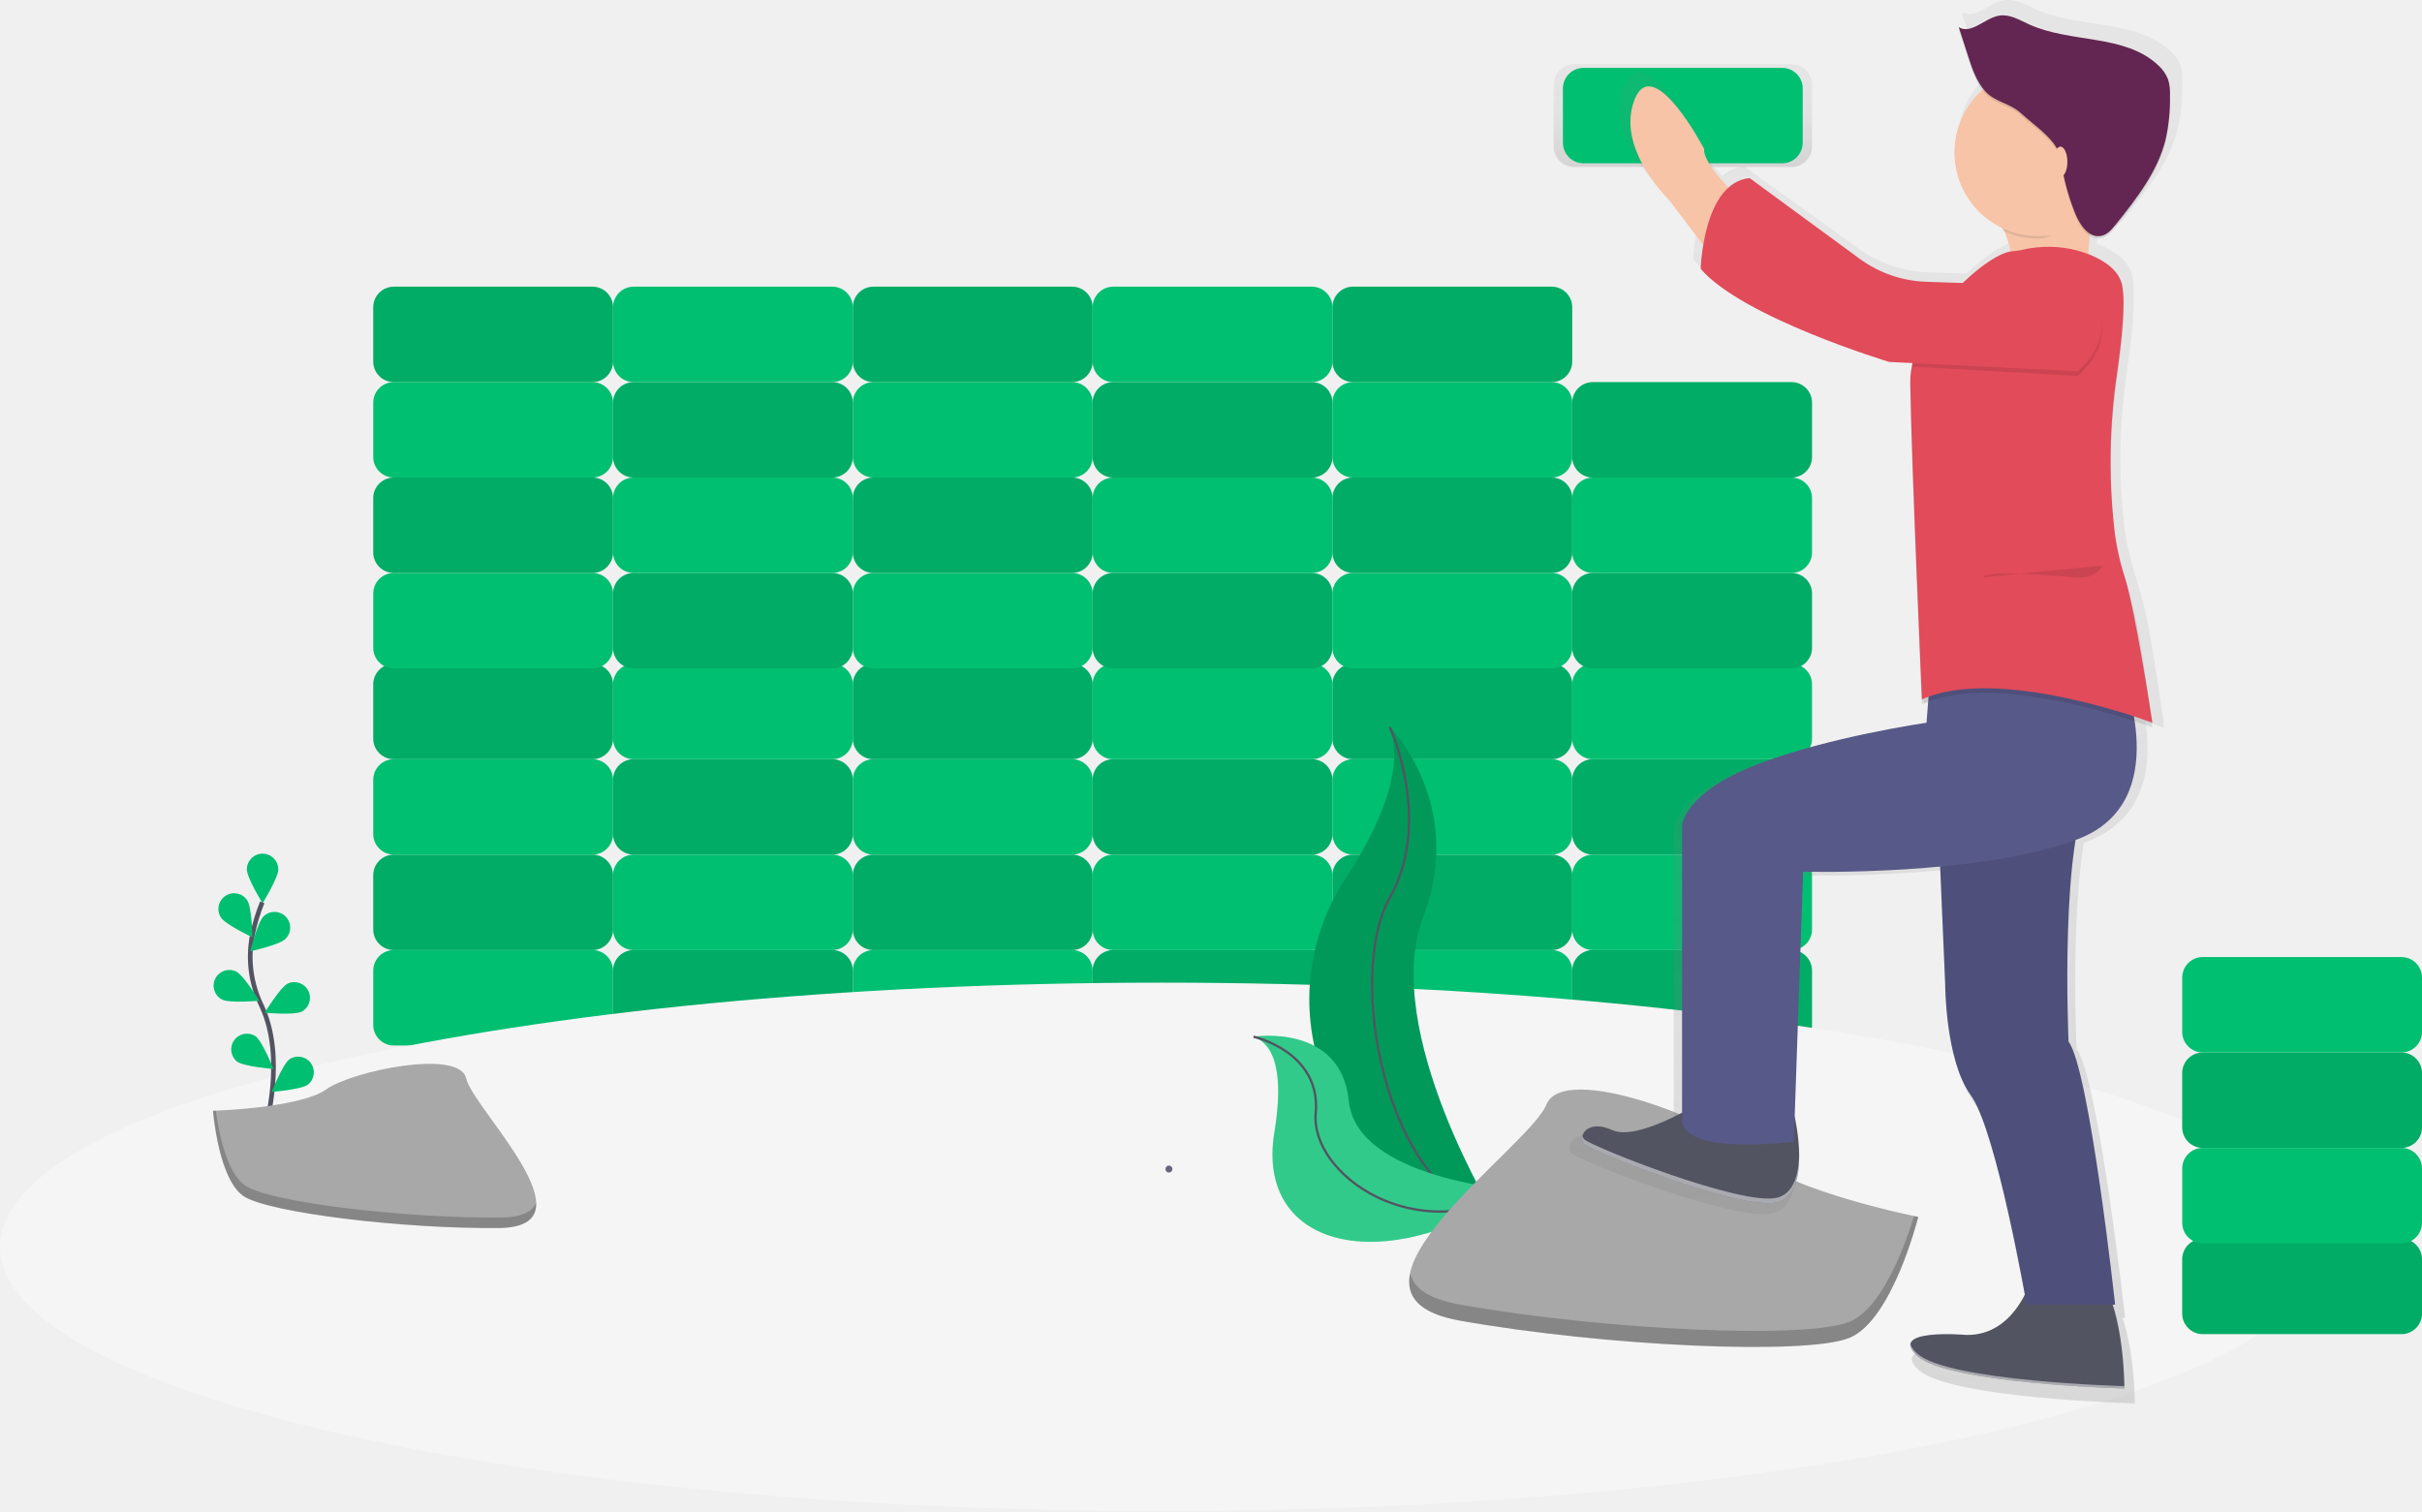
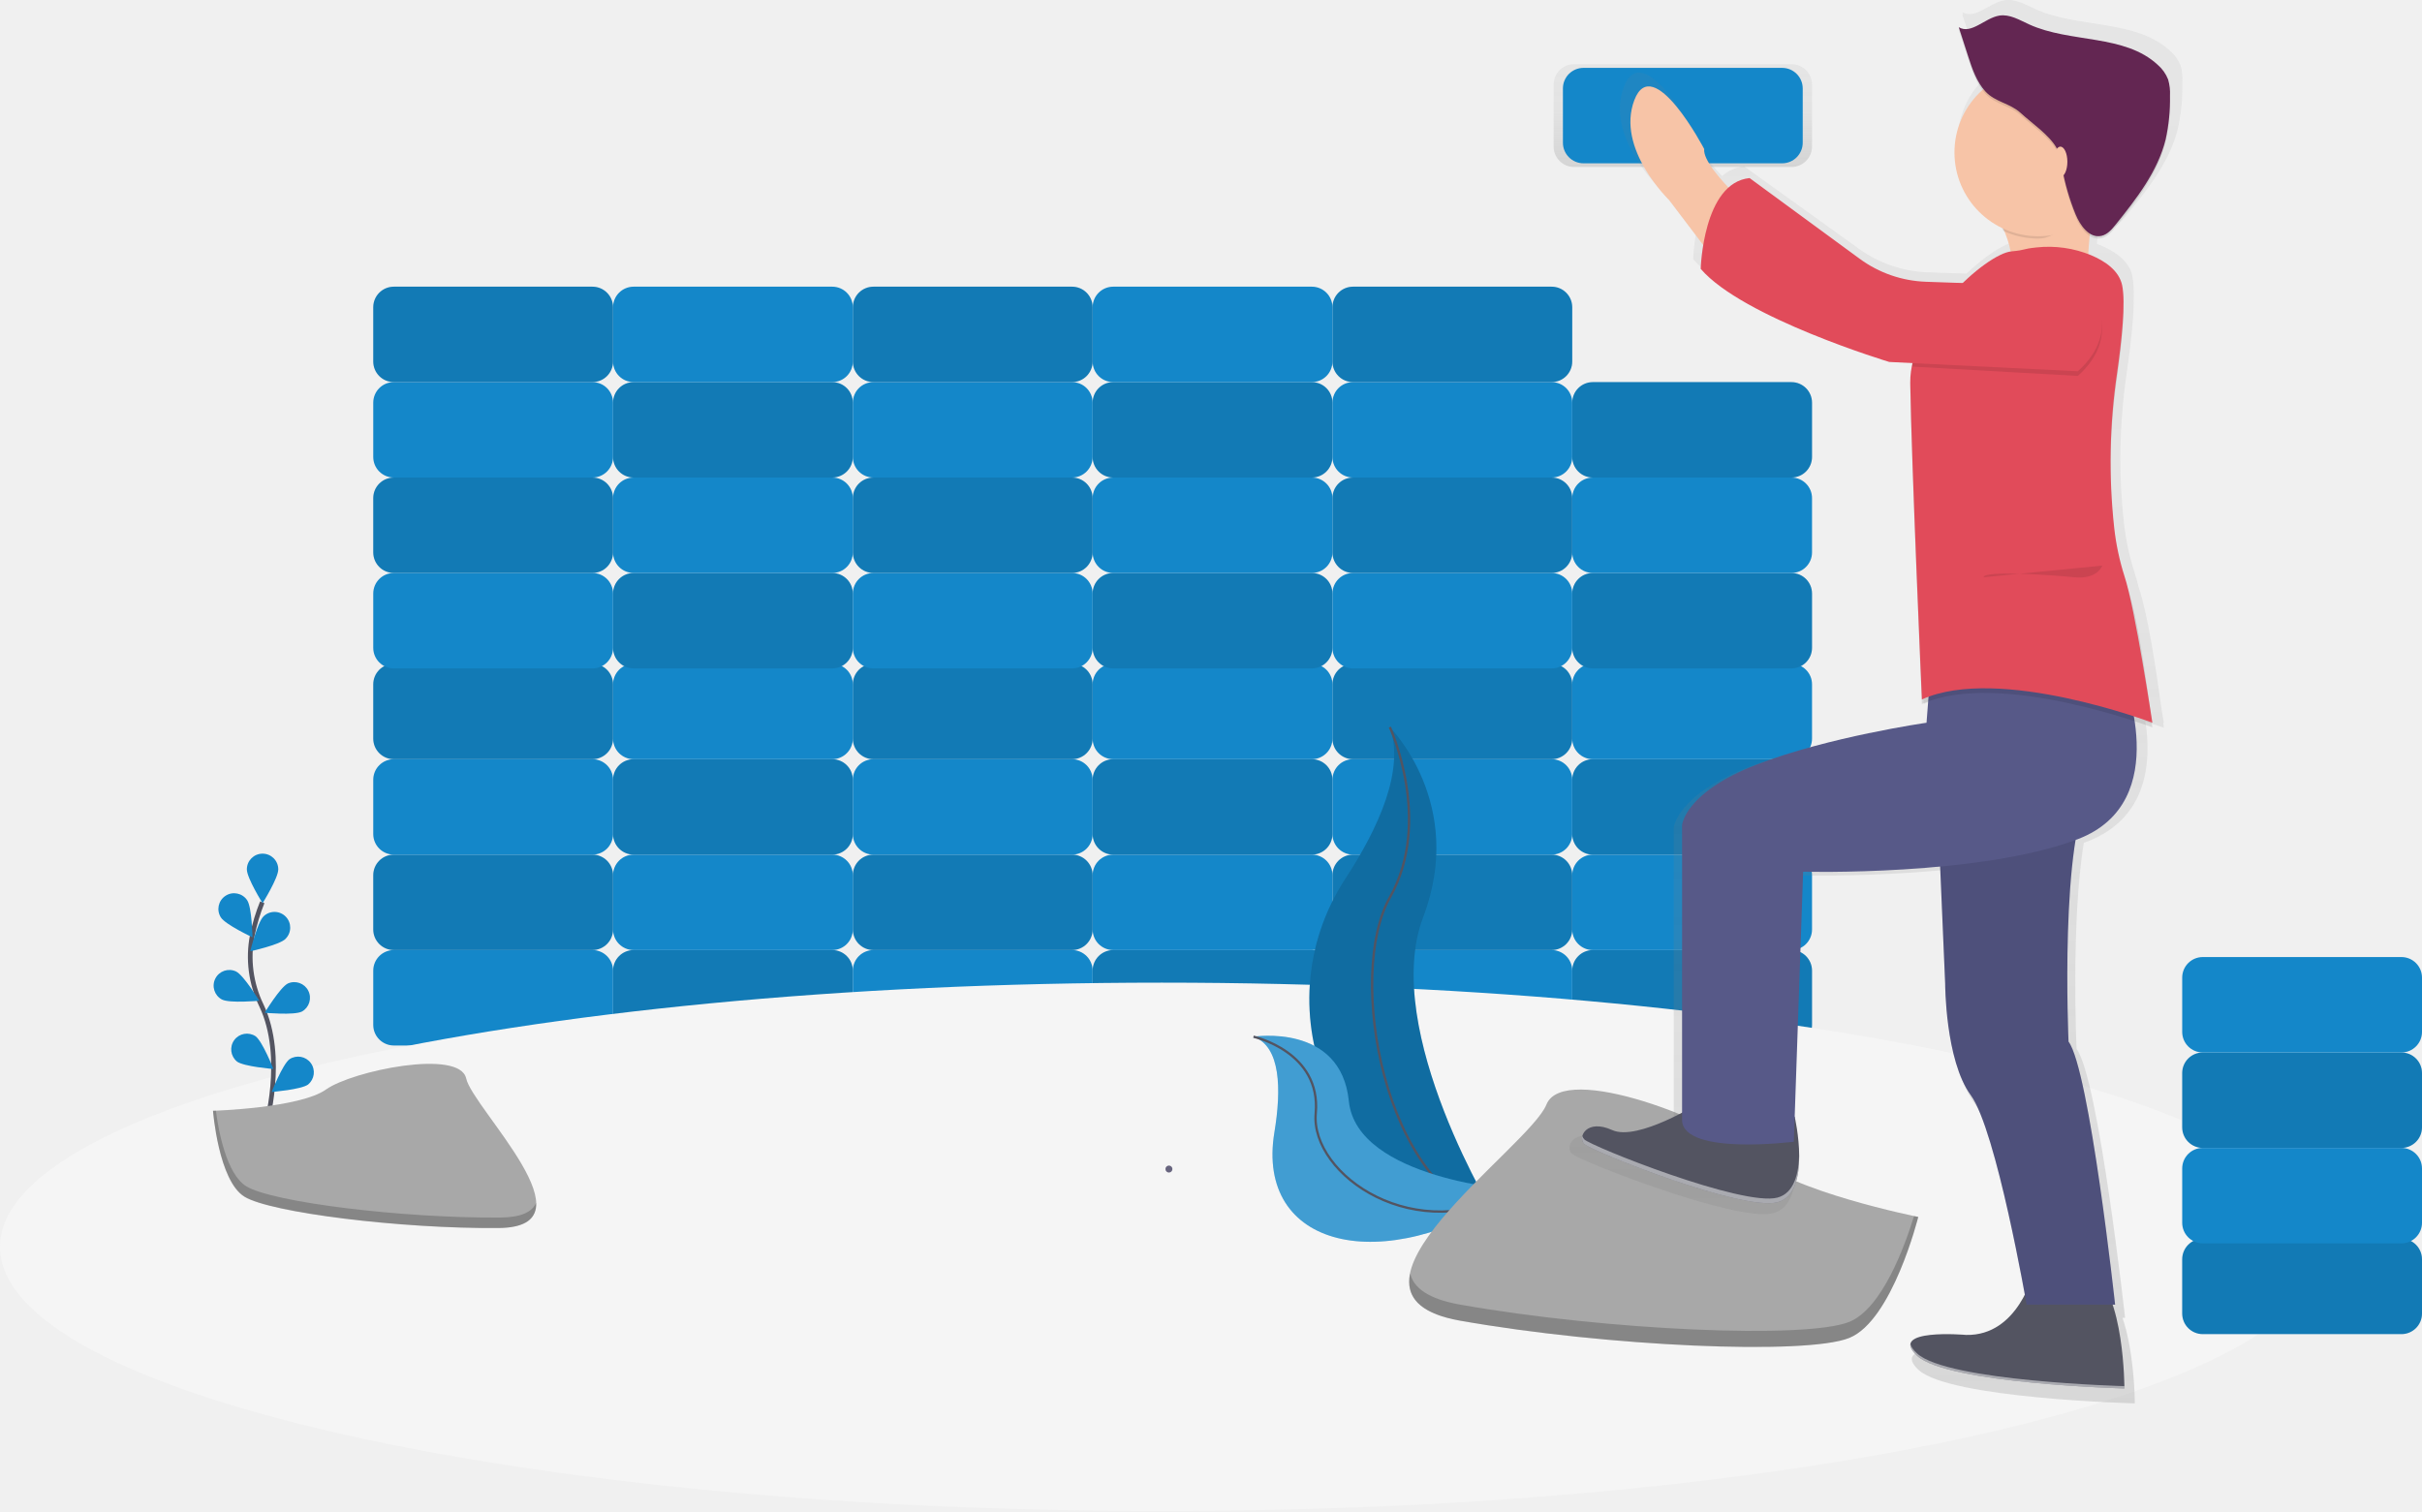
<svg xmlns="http://www.w3.org/2000/svg" xmlns:xlink="http://www.w3.org/1999/xlink" id="55370fff-d7e2-4a7c-8080-55f1e259b78c" data-name="Layer 1" width="1040.32" height="649.16" viewBox="0 0 1040.32 649.16">
  <defs>
    <linearGradient id="e2bf1f7d-47c1-4d5e-a8e7-eb090eb66cd5" x1="722.82" y1="71.75" x2="722.82" y2="27.57" gradientUnits="userSpaceOnUse">
      <stop offset="0" stop-color="gray" stop-opacity="0.25" />
      <stop offset="0.54" stop-color="gray" stop-opacity="0.12" />
      <stop offset="1" stop-color="gray" stop-opacity="0.1" />
    </linearGradient>
    <linearGradient id="a3595478-8223-4729-894e-2a36a16c8458" x1="885.66" y1="728.42" x2="885.66" y2="125.42" xlink:href="#e2bf1f7d-47c1-4d5e-a8e7-eb090eb66cd5" />
  </defs>
-   <rect x="160.32" y="408.16" width="103" height="41" rx="8.84" ry="8.84" fill="#01bf71" />
-   <rect x="263.32" y="408.16" width="103" height="41" rx="8.84" ry="8.84" fill="#01bf71" />
+   <rect x="160.32" y="408.16" width="103" height="41" rx="8.84" ry="8.84" fill="#1487C9" />
+   <rect x="263.32" y="408.16" width="103" height="41" rx="8.84" ry="8.84" fill="#1487C9" />
  <rect x="263.32" y="408.16" width="103" height="41" rx="8.84" ry="8.84" opacity="0.1" />
-   <rect x="366.32" y="408.16" width="103" height="41" rx="8.84" ry="8.84" fill="#01bf71" />
-   <rect x="469.32" y="408.16" width="103" height="41" rx="8.84" ry="8.84" fill="#01bf71" />
+   <rect x="366.32" y="408.16" width="103" height="41" rx="8.84" ry="8.84" fill="#1487C9" />
+   <rect x="469.32" y="408.16" width="103" height="41" rx="8.84" ry="8.84" fill="#1487C9" />
  <rect x="469.32" y="408.16" width="103" height="41" rx="8.84" ry="8.84" opacity="0.1" />
-   <rect x="572.32" y="408.16" width="103" height="41" rx="8.84" ry="8.84" fill="#01bf71" />
-   <rect x="675.32" y="408.16" width="103" height="41" rx="8.84" ry="8.84" fill="#01bf71" />
+   <rect x="572.32" y="408.16" width="103" height="41" rx="8.84" ry="8.84" fill="#1487C9" />
+   <rect x="675.32" y="408.16" width="103" height="41" rx="8.84" ry="8.84" fill="#1487C9" />
  <rect x="675.32" y="408.16" width="103" height="41" rx="8.84" ry="8.84" opacity="0.1" />
-   <rect x="755.16" y="492.58" width="103" height="41" rx="8.84" ry="8.84" transform="translate(1533.48 900.74) rotate(-180)" fill="#01bf71" />
-   <rect x="652.16" y="492.58" width="103" height="41" rx="8.84" ry="8.84" transform="translate(1327.48 900.74) rotate(-180)" fill="#01bf71" />
+   <rect x="755.16" y="492.58" width="103" height="41" rx="8.84" ry="8.84" transform="translate(1533.48 900.74) rotate(-180)" fill="#1487C9" />
+   <rect x="652.16" y="492.58" width="103" height="41" rx="8.84" ry="8.84" transform="translate(1327.48 900.74) rotate(-180)" fill="#1487C9" />
  <rect x="652.16" y="492.58" width="103" height="41" rx="8.84" ry="8.84" transform="translate(1327.48 900.74) rotate(-180)" opacity="0.1" />
-   <rect x="549.16" y="492.58" width="103" height="41" rx="8.84" ry="8.84" transform="translate(1121.48 900.74) rotate(-180)" fill="#01bf71" />
-   <rect x="446.16" y="492.58" width="103" height="41" rx="8.84" ry="8.84" transform="translate(915.48 900.74) rotate(-180)" fill="#01bf71" />
+   <rect x="549.16" y="492.58" width="103" height="41" rx="8.84" ry="8.84" transform="translate(1121.48 900.74) rotate(-180)" fill="#1487C9" />
+   <rect x="446.16" y="492.58" width="103" height="41" rx="8.84" ry="8.84" transform="translate(915.48 900.74) rotate(-180)" fill="#1487C9" />
  <rect x="446.16" y="492.58" width="103" height="41" rx="8.84" ry="8.84" transform="translate(915.48 900.74) rotate(-180)" opacity="0.1" />
-   <rect x="343.16" y="492.58" width="103" height="41" rx="8.84" ry="8.84" transform="translate(709.48 900.74) rotate(-180)" fill="#01bf71" />
-   <rect x="240.16" y="492.58" width="103" height="41" rx="8.84" ry="8.84" transform="translate(503.48 900.74) rotate(-180)" fill="#01bf71" />
+   <rect x="343.16" y="492.58" width="103" height="41" rx="8.84" ry="8.84" transform="translate(709.48 900.74) rotate(-180)" fill="#1487C9" />
+   <rect x="240.16" y="492.58" width="103" height="41" rx="8.84" ry="8.84" transform="translate(503.48 900.74) rotate(-180)" fill="#1487C9" />
  <rect x="240.16" y="492.58" width="103" height="41" rx="8.84" ry="8.84" transform="translate(503.48 900.74) rotate(-180)" opacity="0.1" />
-   <rect x="160.32" y="326.16" width="103" height="41" rx="8.84" ry="8.84" fill="#01bf71" />
-   <rect x="263.32" y="326.16" width="103" height="41" rx="8.84" ry="8.84" fill="#01bf71" />
+   <rect x="160.32" y="326.16" width="103" height="41" rx="8.84" ry="8.84" fill="#1487C9" />
+   <rect x="263.32" y="326.16" width="103" height="41" rx="8.84" ry="8.84" fill="#1487C9" />
  <rect x="263.32" y="326.16" width="103" height="41" rx="8.84" ry="8.84" opacity="0.1" />
-   <rect x="366.32" y="326.16" width="103" height="41" rx="8.84" ry="8.84" fill="#01bf71" />
-   <rect x="469.32" y="326.16" width="103" height="41" rx="8.84" ry="8.84" fill="#01bf71" />
+   <rect x="366.32" y="326.16" width="103" height="41" rx="8.84" ry="8.84" fill="#1487C9" />
+   <rect x="469.32" y="326.16" width="103" height="41" rx="8.84" ry="8.84" fill="#1487C9" />
  <rect x="469.32" y="326.16" width="103" height="41" rx="8.84" ry="8.84" opacity="0.1" />
-   <rect x="572.32" y="326.16" width="103" height="41" rx="8.84" ry="8.84" fill="#01bf71" />
-   <rect x="675.32" y="326.16" width="103" height="41" rx="8.84" ry="8.84" fill="#01bf71" />
+   <rect x="572.32" y="326.16" width="103" height="41" rx="8.84" ry="8.84" fill="#1487C9" />
+   <rect x="675.32" y="326.16" width="103" height="41" rx="8.84" ry="8.84" fill="#1487C9" />
  <rect x="675.32" y="326.16" width="103" height="41" rx="8.84" ry="8.84" opacity="0.1" />
-   <rect x="755.16" y="410.58" width="103" height="41" rx="8.84" ry="8.84" transform="translate(1533.48 736.74) rotate(-180)" fill="#01bf71" />
-   <rect x="652.16" y="410.58" width="103" height="41" rx="8.84" ry="8.84" transform="translate(1327.48 736.74) rotate(-180)" fill="#01bf71" />
+   <rect x="755.16" y="410.58" width="103" height="41" rx="8.84" ry="8.84" transform="translate(1533.48 736.74) rotate(-180)" fill="#1487C9" />
+   <rect x="652.16" y="410.58" width="103" height="41" rx="8.84" ry="8.84" transform="translate(1327.48 736.74) rotate(-180)" fill="#1487C9" />
  <rect x="652.16" y="410.58" width="103" height="41" rx="8.84" ry="8.84" transform="translate(1327.48 736.74) rotate(-180)" opacity="0.1" />
-   <rect x="549.16" y="410.58" width="103" height="41" rx="8.84" ry="8.84" transform="translate(1121.48 736.74) rotate(-180)" fill="#01bf71" />
-   <rect x="446.16" y="410.58" width="103" height="41" rx="8.84" ry="8.84" transform="translate(915.48 736.74) rotate(-180)" fill="#01bf71" />
+   <rect x="549.16" y="410.58" width="103" height="41" rx="8.84" ry="8.84" transform="translate(1121.48 736.74) rotate(-180)" fill="#1487C9" />
+   <rect x="446.16" y="410.58" width="103" height="41" rx="8.84" ry="8.84" transform="translate(915.48 736.74) rotate(-180)" fill="#1487C9" />
  <rect x="446.16" y="410.58" width="103" height="41" rx="8.84" ry="8.84" transform="translate(915.48 736.74) rotate(-180)" opacity="0.1" />
-   <rect x="343.16" y="410.58" width="103" height="41" rx="8.84" ry="8.84" transform="translate(709.48 736.74) rotate(-180)" fill="#01bf71" />
-   <rect x="240.16" y="410.58" width="103" height="41" rx="8.84" ry="8.84" transform="translate(503.48 736.74) rotate(-180)" fill="#01bf71" />
+   <rect x="343.16" y="410.58" width="103" height="41" rx="8.84" ry="8.84" transform="translate(709.48 736.74) rotate(-180)" fill="#1487C9" />
+   <rect x="240.16" y="410.58" width="103" height="41" rx="8.84" ry="8.84" transform="translate(503.48 736.74) rotate(-180)" fill="#1487C9" />
  <rect x="240.16" y="410.58" width="103" height="41" rx="8.84" ry="8.84" transform="translate(503.48 736.74) rotate(-180)" opacity="0.1" />
-   <rect x="160.32" y="246.16" width="103" height="41" rx="8.84" ry="8.84" fill="#01bf71" />
-   <rect x="263.32" y="246.16" width="103" height="41" rx="8.84" ry="8.84" fill="#01bf71" />
+   <rect x="160.32" y="246.16" width="103" height="41" rx="8.84" ry="8.84" fill="#1487C9" />
+   <rect x="263.32" y="246.16" width="103" height="41" rx="8.84" ry="8.84" fill="#1487C9" />
  <rect x="263.32" y="246.16" width="103" height="41" rx="8.84" ry="8.84" opacity="0.1" />
-   <rect x="366.32" y="246.16" width="103" height="41" rx="8.84" ry="8.84" fill="#01bf71" />
-   <rect x="469.32" y="246.16" width="103" height="41" rx="8.84" ry="8.84" fill="#01bf71" />
+   <rect x="366.32" y="246.16" width="103" height="41" rx="8.84" ry="8.84" fill="#1487C9" />
+   <rect x="469.32" y="246.16" width="103" height="41" rx="8.84" ry="8.84" fill="#1487C9" />
  <rect x="469.32" y="246.16" width="103" height="41" rx="8.84" ry="8.84" opacity="0.1" />
-   <rect x="572.32" y="246.16" width="103" height="41" rx="8.84" ry="8.84" fill="#01bf71" />
-   <rect x="675.32" y="246.16" width="103" height="41" rx="8.84" ry="8.84" fill="#01bf71" />
+   <rect x="572.32" y="246.16" width="103" height="41" rx="8.84" ry="8.84" fill="#1487C9" />
+   <rect x="675.32" y="246.16" width="103" height="41" rx="8.84" ry="8.84" fill="#1487C9" />
  <rect x="675.32" y="246.16" width="103" height="41" rx="8.84" ry="8.84" opacity="0.1" />
-   <rect x="755.16" y="330.58" width="103" height="41" rx="8.84" ry="8.84" transform="translate(1533.48 576.74) rotate(-180)" fill="#01bf71" />
-   <rect x="652.16" y="330.58" width="103" height="41" rx="8.84" ry="8.84" transform="translate(1327.48 576.74) rotate(-180)" fill="#01bf71" />
+   <rect x="755.16" y="330.58" width="103" height="41" rx="8.84" ry="8.84" transform="translate(1533.48 576.74) rotate(-180)" fill="#1487C9" />
+   <rect x="652.16" y="330.58" width="103" height="41" rx="8.84" ry="8.84" transform="translate(1327.48 576.74) rotate(-180)" fill="#1487C9" />
  <rect x="652.16" y="330.58" width="103" height="41" rx="8.84" ry="8.84" transform="translate(1327.48 576.74) rotate(-180)" opacity="0.1" />
-   <rect x="549.16" y="330.58" width="103" height="41" rx="8.84" ry="8.84" transform="translate(1121.48 576.74) rotate(-180)" fill="#01bf71" />
-   <rect x="446.16" y="330.58" width="103" height="41" rx="8.84" ry="8.84" transform="translate(915.48 576.74) rotate(-180)" fill="#01bf71" />
+   <rect x="549.16" y="330.58" width="103" height="41" rx="8.84" ry="8.84" transform="translate(1121.48 576.74) rotate(-180)" fill="#1487C9" />
+   <rect x="446.16" y="330.58" width="103" height="41" rx="8.84" ry="8.84" transform="translate(915.48 576.74) rotate(-180)" fill="#1487C9" />
  <rect x="446.16" y="330.58" width="103" height="41" rx="8.84" ry="8.84" transform="translate(915.48 576.74) rotate(-180)" opacity="0.1" />
-   <rect x="343.16" y="330.58" width="103" height="41" rx="8.84" ry="8.84" transform="translate(709.48 576.74) rotate(-180)" fill="#01bf71" />
-   <rect x="240.16" y="330.58" width="103" height="41" rx="8.84" ry="8.84" transform="translate(503.48 576.74) rotate(-180)" fill="#01bf71" />
+   <rect x="343.16" y="330.58" width="103" height="41" rx="8.84" ry="8.84" transform="translate(709.48 576.74) rotate(-180)" fill="#1487C9" />
+   <rect x="240.16" y="330.58" width="103" height="41" rx="8.84" ry="8.84" transform="translate(503.48 576.74) rotate(-180)" fill="#1487C9" />
  <rect x="240.16" y="330.58" width="103" height="41" rx="8.84" ry="8.84" transform="translate(503.48 576.74) rotate(-180)" opacity="0.1" />
-   <rect x="160.32" y="164.16" width="103" height="41" rx="8.84" ry="8.84" fill="#01bf71" />
-   <rect x="263.32" y="164.16" width="103" height="41" rx="8.84" ry="8.84" fill="#01bf71" />
+   <rect x="160.32" y="164.16" width="103" height="41" rx="8.84" ry="8.84" fill="#1487C9" />
+   <rect x="263.32" y="164.16" width="103" height="41" rx="8.84" ry="8.84" fill="#1487C9" />
  <rect x="263.32" y="164.16" width="103" height="41" rx="8.84" ry="8.84" opacity="0.1" />
-   <rect x="366.32" y="164.16" width="103" height="41" rx="8.84" ry="8.84" fill="#01bf71" />
-   <rect x="469.32" y="164.16" width="103" height="41" rx="8.84" ry="8.84" fill="#01bf71" />
+   <rect x="366.32" y="164.16" width="103" height="41" rx="8.84" ry="8.84" fill="#1487C9" />
+   <rect x="469.32" y="164.16" width="103" height="41" rx="8.84" ry="8.84" fill="#1487C9" />
  <rect x="469.32" y="164.16" width="103" height="41" rx="8.84" ry="8.84" opacity="0.1" />
-   <rect x="572.32" y="164.16" width="103" height="41" rx="8.84" ry="8.84" fill="#01bf71" />
-   <rect x="675.32" y="164.16" width="103" height="41" rx="8.84" ry="8.84" fill="#01bf71" />
+   <rect x="572.32" y="164.16" width="103" height="41" rx="8.84" ry="8.84" fill="#1487C9" />
+   <rect x="675.32" y="164.16" width="103" height="41" rx="8.84" ry="8.84" fill="#1487C9" />
  <rect x="675.32" y="164.16" width="103" height="41" rx="8.84" ry="8.84" opacity="0.1" />
  <rect x="667.32" y="27.57" width="111" height="44.18" rx="8.84" ry="8.84" fill="url(#e2bf1f7d-47c1-4d5e-a8e7-eb090eb66cd5)" />
-   <rect x="751.16" y="154.58" width="103" height="41" rx="8.84" ry="8.84" transform="translate(1525.48 224.74) rotate(-180)" fill="#01bf71" />
-   <rect x="652.16" y="248.58" width="103" height="41" rx="8.84" ry="8.84" transform="translate(1327.48 412.74) rotate(-180)" fill="#01bf71" />
+   <rect x="751.16" y="154.58" width="103" height="41" rx="8.84" ry="8.84" transform="translate(1525.48 224.74) rotate(-180)" fill="#1487C9" />
+   <rect x="652.16" y="248.58" width="103" height="41" rx="8.84" ry="8.84" transform="translate(1327.48 412.74) rotate(-180)" fill="#1487C9" />
  <rect x="652.16" y="248.58" width="103" height="41" rx="8.84" ry="8.84" transform="translate(1327.48 412.74) rotate(-180)" opacity="0.1" />
-   <rect x="549.16" y="248.58" width="103" height="41" rx="8.84" ry="8.84" transform="translate(1121.48 412.74) rotate(-180)" fill="#01bf71" />
-   <rect x="446.16" y="248.58" width="103" height="41" rx="8.84" ry="8.84" transform="translate(915.48 412.74) rotate(-180)" fill="#01bf71" />
+   <rect x="549.16" y="248.58" width="103" height="41" rx="8.84" ry="8.84" transform="translate(1121.48 412.74) rotate(-180)" fill="#1487C9" />
+   <rect x="446.16" y="248.58" width="103" height="41" rx="8.84" ry="8.84" transform="translate(915.48 412.74) rotate(-180)" fill="#1487C9" />
  <rect x="446.16" y="248.58" width="103" height="41" rx="8.84" ry="8.84" transform="translate(915.48 412.74) rotate(-180)" opacity="0.1" />
-   <rect x="343.16" y="248.58" width="103" height="41" rx="8.84" ry="8.84" transform="translate(709.48 412.74) rotate(-180)" fill="#01bf71" />
-   <rect x="240.16" y="248.58" width="103" height="41" rx="8.84" ry="8.84" transform="translate(503.48 412.74) rotate(-180)" fill="#01bf71" />
+   <rect x="343.16" y="248.58" width="103" height="41" rx="8.84" ry="8.84" transform="translate(709.48 412.74) rotate(-180)" fill="#1487C9" />
+   <rect x="240.16" y="248.58" width="103" height="41" rx="8.84" ry="8.84" transform="translate(503.48 412.74) rotate(-180)" fill="#1487C9" />
  <rect x="240.16" y="248.58" width="103" height="41" rx="8.84" ry="8.84" transform="translate(503.48 412.74) rotate(-180)" opacity="0.1" />
  <ellipse cx="499" cy="535.66" rx="499" ry="113.5" fill="#f5f5f5" />
  <path d="M193.79,610.14s9-30.41-1.68-52.8a48,48,0,0,1-3.89-30.14,80.79,80.79,0,0,1,4.27-14.15" transform="translate(-79.84 -125.42)" fill="none" stroke="#535461" stroke-miterlimit="10" stroke-width="2" />
-   <path d="M185.87,498.91c0,3.73,6.75,14.54,6.75,14.54s6.75-10.81,6.75-14.54a6.75,6.75,0,0,0-13.5,0Z" transform="translate(-79.84 -125.42)" fill="#01bf71" />
-   <path d="M174.71,519.56c2,3.13,13.57,8.53,13.57,8.53s-.21-12.74-2.24-15.87a6.75,6.75,0,0,0-11.33,7.34Z" transform="translate(-79.84 -125.42)" fill="#01bf71" />
-   <path d="M175.2,554.84c3.33,1.68,16,.52,16,.52s-6.61-10.89-9.94-12.57a6.75,6.75,0,0,0-6.08,12.05Z" transform="translate(-79.84 -125.42)" fill="#01bf71" />
-   <path d="M181.58,581.45c3,2.22,15.7,3.22,15.7,3.22s-4.68-11.85-7.67-14.07a6.75,6.75,0,0,0-8,10.85Z" transform="translate(-79.84 -125.42)" fill="#01bf71" />
-   <path d="M202.45,528.81c-2.67,2.6-15.13,5.29-15.13,5.29s3.05-12.37,5.72-15a6.75,6.75,0,1,1,9.41,9.68Z" transform="translate(-79.84 -125.42)" fill="#01bf71" />
-   <path d="M209.52,560c-3.33,1.68-16,.52-16,.52s6.61-10.89,9.94-12.57A6.75,6.75,0,0,1,209.52,560Z" transform="translate(-79.84 -125.42)" fill="#01bf71" />
-   <path d="M212.22,591.32c-3,2.22-15.7,3.22-15.7,3.22s4.68-11.85,7.67-14.07a6.75,6.75,0,0,1,8,10.85Z" transform="translate(-79.84 -125.42)" fill="#01bf71" />
-   <path d="M676.82,437.8s32.89,32.89,14.32,81.69,31.83,130,31.83,130-.54-.08-1.54-.26C653.88,637.26,620.32,560,657.88,502.62,671.84,481.28,683.31,456.26,676.82,437.8Z" transform="translate(-79.84 -125.42)" fill="#01bf71" />
+   <path d="M185.87,498.91c0,3.73,6.75,14.54,6.75,14.54s6.75-10.81,6.75-14.54a6.75,6.75,0,0,0-13.5,0Z" transform="translate(-79.84 -125.42)" fill="#1487C9" />
+   <path d="M174.71,519.56c2,3.13,13.57,8.53,13.57,8.53s-.21-12.74-2.24-15.87a6.75,6.75,0,0,0-11.33,7.34Z" transform="translate(-79.84 -125.42)" fill="#1487C9" />
+   <path d="M175.2,554.84c3.33,1.68,16,.52,16,.52s-6.61-10.89-9.94-12.57a6.75,6.75,0,0,0-6.08,12.05Z" transform="translate(-79.84 -125.42)" fill="#1487C9" />
+   <path d="M181.58,581.45c3,2.22,15.7,3.22,15.7,3.22s-4.68-11.85-7.67-14.07a6.75,6.75,0,0,0-8,10.85Z" transform="translate(-79.84 -125.42)" fill="#1487C9" />
+   <path d="M202.45,528.81c-2.67,2.6-15.13,5.29-15.13,5.29s3.05-12.37,5.72-15a6.75,6.75,0,1,1,9.41,9.68Z" transform="translate(-79.84 -125.42)" fill="#1487C9" />
+   <path d="M209.52,560c-3.33,1.68-16,.52-16,.52s6.61-10.89,9.94-12.57A6.75,6.75,0,0,1,209.52,560Z" transform="translate(-79.84 -125.42)" fill="#1487C9" />
+   <path d="M212.22,591.32c-3,2.22-15.7,3.22-15.7,3.22s4.68-11.85,7.67-14.07a6.75,6.75,0,0,1,8,10.85Z" transform="translate(-79.84 -125.42)" fill="#1487C9" />
+   <path d="M676.82,437.8s32.89,32.89,14.32,81.69,31.83,130,31.83,130-.54-.08-1.54-.26C653.88,637.26,620.32,560,657.88,502.62,671.84,481.28,683.31,456.26,676.82,437.8Z" transform="translate(-79.84 -125.42)" fill="#1487C9" />
  <path d="M676.82,437.8s32.89,32.89,14.32,81.69,31.83,130,31.83,130-.54-.08-1.54-.26C653.88,637.26,620.32,560,657.88,502.62,671.84,481.28,683.31,456.26,676.82,437.8Z" transform="translate(-79.84 -125.42)" opacity="0.2" />
  <path d="M676.82,437.8s18.57,40.31,0,73.2S673.64,636.18,723,649.44" transform="translate(-79.84 -125.42)" fill="none" stroke="#535461" stroke-miterlimit="10" />
-   <path d="M618.25,570.81s37.53-6,40.95,27.66,72.16,38.29,72.16,38.29l-1.29.86c-56.76,37.26-111,23.73-102.84-25.74C630.27,593.49,630,575,618.25,570.81Z" transform="translate(-79.84 -125.42)" fill="#01bf71" />
+   <path d="M618.25,570.81s37.53-6,40.95,27.66,72.16,38.29,72.16,38.29l-1.29.86c-56.76,37.26-111,23.73-102.84-25.74C630.27,593.49,630,575,618.25,570.81Z" transform="translate(-79.84 -125.42)" fill="#1487C9" />
  <path d="M618.25,570.81s37.53-6,40.95,27.66,72.16,38.29,72.16,38.29l-1.29.86c-56.76,37.26-111,23.73-102.84-25.74C630.27,593.49,630,575,618.25,570.81Z" transform="translate(-79.84 -125.42)" fill="#f5f5f5" opacity="0.2" />
  <path d="M618.25,570.81s29.13,6.39,26.74,32.88,43.26,58.24,86.37,33.07" transform="translate(-79.84 -125.42)" fill="none" stroke="#535461" stroke-miterlimit="10" />
  <path d="M903.77,648.23s-55.7-11.14-70.56-26-81.7-40.85-89.13-22.28S643.82,681.66,707,692.8s148.54,14.85,167.11,7.43S903.77,648.23,903.77,648.23Z" transform="translate(-79.84 -125.42)" fill="#a8a8a8" />
  <path d="M707,685.9c63.13,11.14,148.54,14.85,167.11,7.43,14.14-5.66,24-32.83,27.85-45.48l1.86.39s-11.14,44.56-29.71,52-104,3.71-167.11-7.43c-18.22-3.22-23.43-10.77-21.47-20.33C687,678.71,693.39,683.5,707,685.9Z" transform="translate(-79.84 -125.42)" opacity="0.2" />
  <path d="M1016.47,153.59a16.36,16.36,0,0,0-4.61-6.39c-14.95-13.62-39.12-9.49-57.68-17.82-4.28-1.92-8.66-4.58-13.3-3.85-6.48,1-12.51,8.4-18.16,5.12l.4,1.23-.4-.21,4.16,12.66c1.6,4.86,3.28,9.86,6.38,13.91a36.42,36.42,0,0,0,8.81,60.58c.2.42.39.85.58,1.28l.53.22a42.52,42.52,0,0,1,2.74,8.82c-4.81.67-13.2,6-21.44,13.84L908,242.43a53.94,53.94,0,0,1-29.64-10.08L829,196.9a16.51,16.51,0,0,0-9.45,4.18c-6.12-6.38-11.32-13-10.88-17,0,0-22.94-42.93-31.28-21.47s15.64,44,15.64,44l15.21,19.71a82.91,82.91,0,0,0-1.14,10.45c18.77,21.47,84.45,40.89,84.45,40.89l10.24.5.06.5a34.87,34.87,0,0,0-.92,8.2c0,.4,0,.81,0,1.23s0,.55,0,.82c.52,34.24,5.21,139,5.21,139,.91-.41,1.86-.78,2.82-1.13l-.73,9.31s-43.79,6.13-76.11,18.4-33.36,26.58-33.36,26.58V607.33c-9.23,4.74-23.8,11-31.28,7.63-8.12-3.62-12.57-.58-13.38,2.59h0a4,4,0,0,0,0,1.91v0a3.42,3.42,0,0,0,.31.81l0,.06a3.25,3.25,0,0,0,.55.72c3.13,3.07,70.9,29.64,86.54,25.55a10.81,10.81,0,0,0,1.42-.48c.15-.06.28-.14.43-.21s.58-.27.85-.43.31-.21.46-.31.47-.31.69-.48.29-.26.43-.39.41-.35.59-.55.26-.3.39-.45.36-.4.52-.62.22-.33.34-.49.32-.46.46-.7.19-.34.28-.52.28-.51.41-.78.16-.35.23-.53.25-.57.36-.86.12-.35.19-.53.22-.63.31-1c0-.17.09-.34.14-.51.09-.35.19-.69.27-1,0-.16.07-.32.1-.48.08-.38.16-.76.22-1.14,0-.14,0-.29.07-.43.07-.41.13-.83.18-1.24l0-.36c.05-.45.1-.9.14-1.35l0-.28q.06-.73.09-1.46v-.2q0-.78,0-1.56v-.1a85.59,85.59,0,0,0-2-18.13h0L853,501.5a586.59,586.59,0,0,0,61.36-2.26l2.24,51.32s0,33.73,11.47,49.06c9.82,13.12,21.16,71.15,24.22,87.62-4.21,8-12.27,18-26.31,17.66,0,0-26.41-2.28-24.92,5h0a3.74,3.74,0,0,0,.17.56l0,0a5.16,5.16,0,0,0,.29.61l0,0c.11.19.23.38.37.58l.08.12c.15.21.32.43.51.66l0,.05c.18.21.37.42.58.63l.18.18c.24.24.48.48.76.73,13.55,12.27,92.79,14.31,92.79,14.31v-.28c0-.08,0-.18,0-.29v0c0-3.55-.52-22.17-5.26-36.19h1.1s-11.47-103.24-20.85-115.5c0,0-2.49-54.44,3.13-88.55l1-.38c26.28-9.82,28.15-34,25.44-51.76,5,1.6,7.92,2.69,7.92,2.69s-.09-.77-.26-2.14l.26.1s-.5-3.25-1.33-8.31c-1.88-13.93-5.52-38.27-9.4-49.76-.63-2.53-1.23-4.69-1.78-6.32a108.06,108.06,0,0,1-4.59-21.23,251.65,251.65,0,0,1-1.61-28.16,270.27,270.27,0,0,1,2.88-37.56c1.59-10.86,3-23.22,2.9-31.85a42.47,42.47,0,0,0-.63-9c-1.39-6.37-7.54-10.51-13.93-13.15-.41-.17-.83-.31-1.25-.47.16-2.41.36-5.15.62-8a6.87,6.87,0,0,0,5.31,1.08c2.75-.6,4.72-2.89,6.47-5,9.24-11.35,18.73-23.18,22.28-37.28a80.54,80.54,0,0,0,2-19.2q0-.53,0-1.06A20.88,20.88,0,0,0,1016.47,153.59Z" transform="translate(-79.84 -125.42)" fill="url(#a3595478-8223-4729-894e-2a36a16c8458)" />
  <path d="M932.34,208.92s14,21,11,31,33,4,33,4,1-39,8-48S932.34,208.92,932.34,208.92Z" transform="translate(-79.84 -125.42)" fill="#f7c4a7" />
  <path d="M839.84,222.42s-29-24-28-33c0,0-22-42-30-21s15,43,15,43l28,37Z" transform="translate(-79.84 -125.42)" fill="#f7c4a7" />
  <path d="M810.34,598.92s-27,17-38,12-15,3-12,6,68,29,83,25,7.37-36.76,7.37-36.76Z" transform="translate(-79.84 -125.42)" fill="#535461" />
  <path d="M953.34,671.92s-6.5,27.5-29,27c0,0-34-3-21,9s89,14,89,14,0-41-14-50S953.34,671.92,953.34,671.92Z" transform="translate(-79.84 -125.42)" fill="#535461" />
  <path d="M912.34,477.92l3,70s0,33,11,48,24,90,24,90h38s-11-101-20-113c0,0-4-89,10-109Z" transform="translate(-79.84 -125.42)" fill="#575988" />
  <path d="M912.34,477.92l3,70s0,33,11,48,24,90,24,90h38s-11-101-20-113c0,0-4-89,10-109Z" transform="translate(-79.84 -125.42)" opacity="0.1" />
  <path d="M991.34,414.92s23,55-19,71-118,14-118,14l-4,116s-47,6-48-9v-127s1-14,32-26,73-18,73-18l2-26Z" transform="translate(-79.84 -125.42)" fill="#575988" />
  <path d="M954.49,233.73a47.85,47.85,0,0,1,23.5,3.32c6.13,2.58,12,6.63,13.36,12.86,1.58,7.38-.17,23.93-2.18,37.94a261.28,261.28,0,0,0-1.22,66.29c1,9.19,2.45,17.2,4.4,20.77,6,11,12,63,12,63s-66-25-99-10c0,0-4.5-102.5-5-136-.39-25.94,32.5-55.5,43.5-56.5C950.29,234.83,948.08,234.4,954.49,233.73Z" transform="translate(-79.84 -125.42)" opacity="0.1" />
  <path d="M954.49,231.73a47.85,47.85,0,0,1,23.5,3.32c6.13,2.58,12,6.63,13.36,12.86,1.58,7.38-.17,23.93-2.18,37.94a261.28,261.28,0,0,0-1.22,66.29,107.53,107.53,0,0,0,4.4,20.77c4.5,13.5,12,63,12,63s-66-25-99-10c0,0-4.5-102.5-5-136-.39-25.94,32.5-55.5,43.5-56.5C950.29,232.83,948.08,232.4,954.49,231.73Z" transform="translate(-79.84 -125.42)" fill="#e14b5a" />
  <path d="M972.34,286.92l-71-4s-4.52-34.81,5.73-34.45l70.27,2.45S992.34,268.92,972.34,286.92Z" transform="translate(-79.84 -125.42)" opacity="0.1" />
  <path d="M972.34,284.92l-81-4s-63-19-81-40c0,0,1-37,21-39l47.31,34.69a51.08,51.08,0,0,0,28.42,9.86l70.27,2.45S992.34,266.92,972.34,284.92Z" transform="translate(-79.84 -125.42)" fill="#e14b5a" />
  <path d="M975.84,213.42c1.19-9.48,5.49-12.63,8.5-16.5,7-9-52,13-52,13a106.08,106.08,0,0,1,8,14.71,35.85,35.85,0,0,0,15,3.29C964,227.92,969.62,218.55,975.84,213.42Z" transform="translate(-79.84 -125.42)" opacity="0.1" />
  <circle cx="875.5" cy="65.5" r="36" fill="#f7c4a7" />
  <path d="M932.61,165.69c-3.83-4.19-5.68-9.77-7.42-15.18l-4-12.39c5.42,3.2,11.2-4,17.42-5,4.45-.71,8.66,1.89,12.76,3.76,17.8,8.14,41,4.1,55.32,17.43a16,16,0,0,1,4.42,6.25,20.91,20.91,0,0,1,.8,7,80.32,80.32,0,0,1-1.87,18.78c-3.4,13.79-12.5,25.37-21.37,36.47-1.68,2.11-3.57,4.35-6.21,4.94-5.15,1.15-9.13-4.41-11.12-9.29a98.9,98.9,0,0,1-5.8-20.07c-.52-2.91-.93-5.91-2.38-8.48-3.1-5.49-10.74-10.69-15.38-14.95S936.87,170.34,932.61,165.69Z" transform="translate(-79.84 -125.42)" opacity="0.1" />
  <path d="M932.61,164.69c-3.83-4.19-5.68-9.77-7.42-15.18l-4-12.39c5.42,3.2,11.2-4,17.42-5,4.45-.71,8.66,1.89,12.76,3.76,17.8,8.14,41,4.1,55.32,17.43a16,16,0,0,1,4.42,6.25,20.91,20.91,0,0,1,.8,7,80.32,80.32,0,0,1-1.87,18.78c-3.4,13.79-12.5,25.37-21.37,36.47-1.68,2.11-3.57,4.35-6.21,4.94-5.15,1.15-9.13-4.41-11.12-9.29a98.9,98.9,0,0,1-5.8-20.07c-.52-2.91-.93-5.91-2.38-8.48-3.1-5.49-10.74-10.69-15.38-14.95S936.87,169.34,932.61,164.69Z" transform="translate(-79.84 -125.42)" fill="#632652" />
  <ellipse cx="885" cy="69.5" rx="3" ry="6.5" fill="#f7c4a7" />
  <path d="M982.84,368.42s-2,6-12,5-39-3-39,0" transform="translate(-79.84 -125.42)" opacity="0.1" />
  <path d="M903.34,706.92c-1.8-1.66-2.7-3-2.91-4.17-.26,1.3.54,3,2.91,5.17,13,12,89,14,89,14s0-.35,0-1C991.85,720.91,916.3,718.88,903.34,706.92Z" transform="translate(-79.84 -125.42)" fill="#fff" opacity="0.5" />
  <path d="M843.34,639.92c-15,4-80-22-83-25a3.25,3.25,0,0,1-.83-1.46,3.6,3.6,0,0,0,.83,3.46c3,3,68,29,83,25,7.72-2.06,9.44-11.73,9.3-20.64C852.49,629.58,850.48,638,843.34,639.92Z" transform="translate(-79.84 -125.42)" fill="#fff" opacity="0.5" />
  <path d="M581.93,629.16a1.5,1.5,0,0,0,0-3,1.5,1.5,0,0,0,0,3Z" transform="translate(-79.84 -125.42)" fill="#67647e" />
  <path d="M171.33,602.63s37.32-1.15,48.56-9.16,57.4-17.57,60.19-4.73S336.17,652.62,294,653s-97.89-6.56-109.12-13.4S171.33,602.63,171.33,602.63Z" transform="translate(-79.84 -125.42)" fill="#a8a8a8" />
  <path d="M294.79,648.49c-42.13.34-97.89-6.56-109.12-13.4-8.55-5.21-12-23.89-13.09-32.51l-1.25,0s2.36,30.1,13.59,36.93S251.91,653.3,294,653c12.16-.1,16.36-4.42,16.13-10.83C308.48,646,303.84,648.42,294.79,648.49Z" transform="translate(-79.84 -125.42)" opacity="0.2" />
-   <rect x="1017.16" y="657.58" width="103" height="41" rx="8.84" ry="8.84" transform="translate(2057.48 1230.74) rotate(-180)" fill="#01bf71" />
+   <rect x="1017.16" y="657.58" width="103" height="41" rx="8.84" ry="8.84" transform="translate(2057.48 1230.74) rotate(-180)" fill="#1487C9" />
  <rect x="1017.16" y="657.58" width="103" height="41" rx="8.84" ry="8.84" transform="translate(2057.48 1230.74) rotate(-180)" opacity="0.1" />
-   <rect x="937.32" y="493.16" width="103" height="41" rx="8.84" ry="8.84" fill="#01bf71" />
-   <rect x="1017.16" y="577.58" width="103" height="41" rx="8.84" ry="8.84" transform="translate(2057.48 1070.74) rotate(-180)" fill="#01bf71" />
+   <rect x="937.32" y="493.16" width="103" height="41" rx="8.84" ry="8.84" fill="#1487C9" />
+   <rect x="1017.16" y="577.58" width="103" height="41" rx="8.84" ry="8.84" transform="translate(2057.48 1070.74) rotate(-180)" fill="#1487C9" />
  <rect x="1017.16" y="577.58" width="103" height="41" rx="8.84" ry="8.84" transform="translate(2057.48 1070.74) rotate(-180)" opacity="0.1" />
-   <rect x="937.32" y="411.16" width="103" height="41" rx="8.84" ry="8.84" fill="#01bf71" />
+   <rect x="937.32" y="411.16" width="103" height="41" rx="8.84" ry="8.84" fill="#1487C9" />
</svg>
